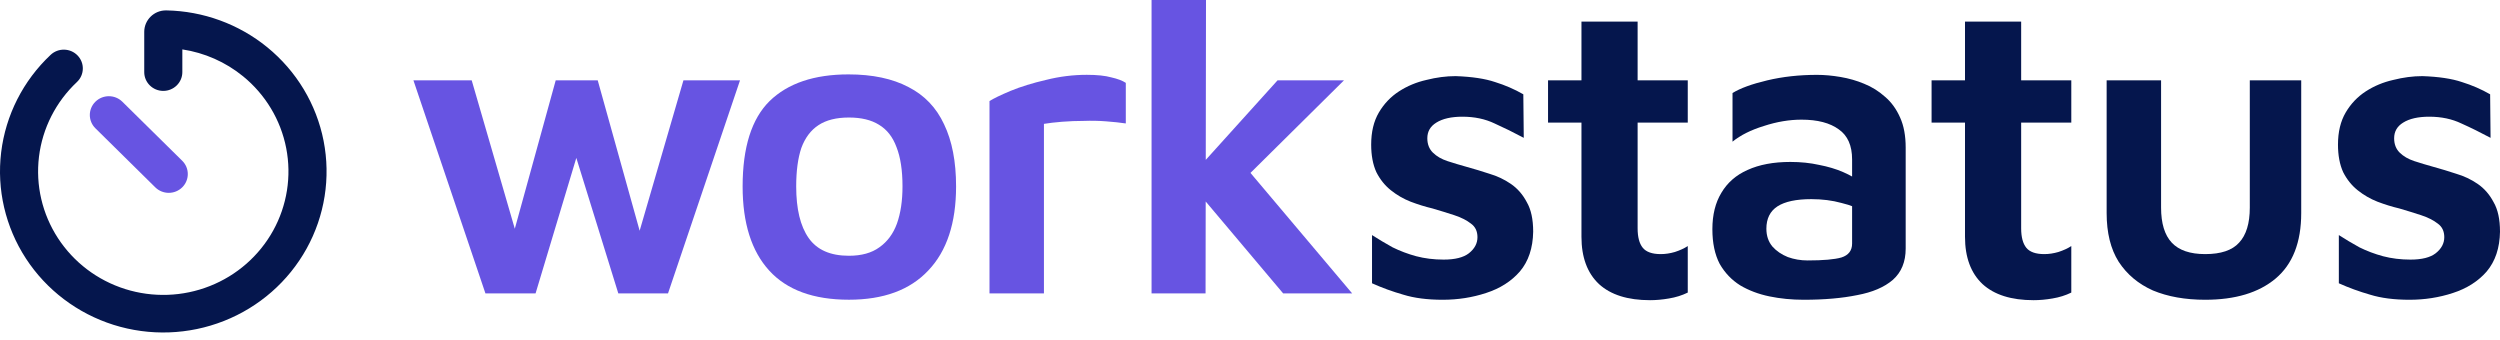
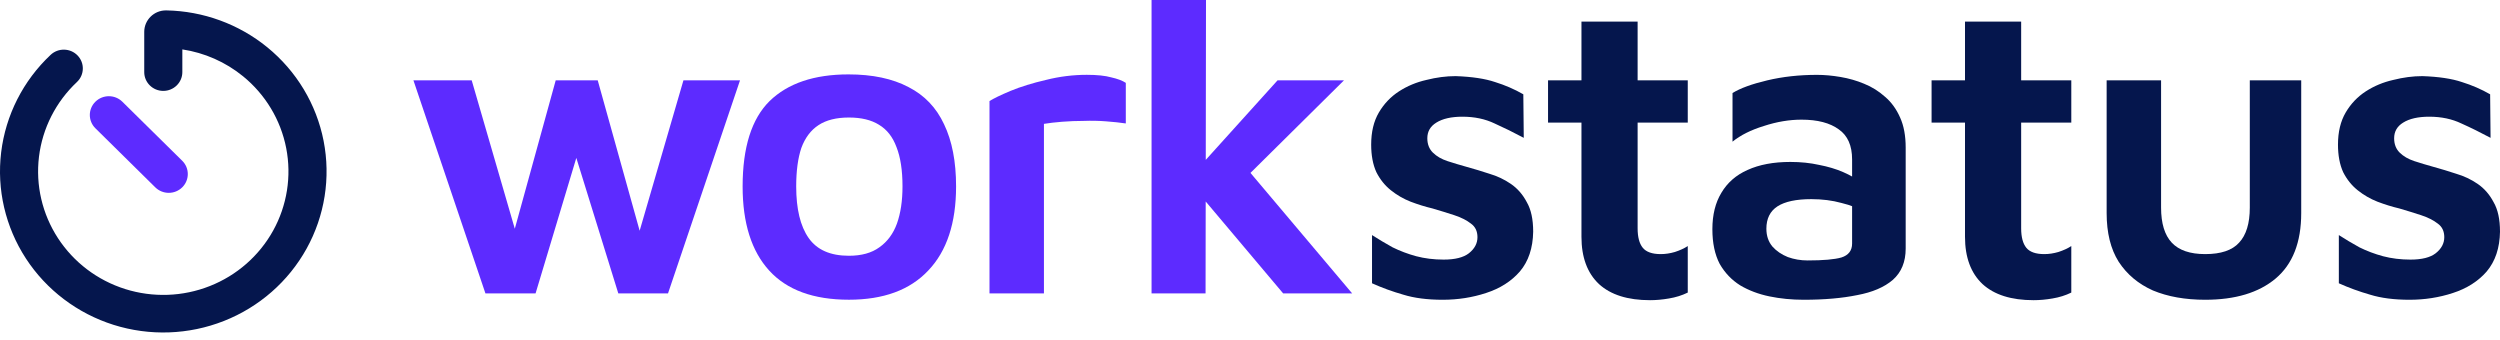
<svg xmlns="http://www.w3.org/2000/svg" width="125" height="17" viewBox="0 0 125 17" fill="none">
  <path d="M72.138 14.988C71.366 14.988 70.709 14.903 70.166 14.734C69.623 14.579 69.102 14.389 68.601 14.164V11.754C68.93 11.965 69.273 12.169 69.63 12.367C70.002 12.55 70.394 12.698 70.809 12.811C71.237 12.923 71.695 12.98 72.18 12.98C72.752 12.98 73.173 12.874 73.445 12.663C73.731 12.437 73.873 12.169 73.873 11.86C73.873 11.564 73.766 11.338 73.552 11.183C73.338 11.014 73.059 10.873 72.716 10.76C72.373 10.648 72.009 10.535 71.623 10.422C71.266 10.338 70.902 10.225 70.53 10.084C70.173 9.943 69.844 9.753 69.544 9.513C69.244 9.274 69.001 8.971 68.816 8.604C68.644 8.224 68.559 7.766 68.559 7.23C68.559 6.596 68.687 6.061 68.944 5.624C69.201 5.187 69.537 4.835 69.952 4.567C70.366 4.299 70.823 4.109 71.323 3.996C71.823 3.87 72.309 3.806 72.78 3.806C73.595 3.834 74.252 3.933 74.752 4.102C75.252 4.257 75.724 4.461 76.166 4.715L76.188 6.892C75.688 6.625 75.202 6.385 74.731 6.174C74.259 5.948 73.723 5.835 73.123 5.835C72.566 5.835 72.13 5.934 71.816 6.131C71.516 6.315 71.366 6.575 71.366 6.913C71.366 7.209 71.459 7.449 71.645 7.632C71.83 7.815 72.073 7.956 72.373 8.055C72.673 8.153 73.002 8.252 73.359 8.351C73.716 8.449 74.088 8.562 74.474 8.689C74.859 8.802 75.216 8.971 75.545 9.196C75.874 9.422 76.138 9.725 76.338 10.105C76.552 10.472 76.659 10.965 76.659 11.585C76.645 12.402 76.424 13.064 75.995 13.572C75.566 14.065 75.002 14.424 74.302 14.65C73.616 14.875 72.895 14.988 72.138 14.988Z" fill="#05164D" />
  <path d="M82.502 15.009C81.388 15.009 80.538 14.741 79.952 14.206C79.366 13.656 79.073 12.867 79.073 11.838V6.131H77.402V4.018H79.073V1.08H81.881V4.018H84.388V6.131H81.881V11.416C81.881 11.852 81.966 12.177 82.138 12.388C82.309 12.599 82.609 12.705 83.038 12.705C83.266 12.705 83.502 12.67 83.745 12.599C84.002 12.515 84.217 12.416 84.388 12.303V14.629C84.102 14.769 83.788 14.868 83.445 14.924C83.117 14.981 82.802 15.009 82.502 15.009Z" fill="#05164D" />
  <path d="M90.184 14.988C89.584 14.988 89.012 14.931 88.469 14.819C87.926 14.706 87.441 14.523 87.012 14.269C86.583 14.001 86.24 13.642 85.983 13.191C85.74 12.726 85.619 12.148 85.619 11.458C85.619 10.739 85.769 10.133 86.069 9.64C86.369 9.133 86.805 8.752 87.376 8.499C87.962 8.231 88.676 8.097 89.519 8.097C90.034 8.097 90.512 8.146 90.955 8.245C91.398 8.33 91.798 8.449 92.155 8.604C92.513 8.759 92.805 8.928 93.034 9.112L93.227 10.612C92.927 10.415 92.541 10.26 92.07 10.147C91.612 10.021 91.112 9.957 90.57 9.957C89.812 9.957 89.248 10.077 88.876 10.316C88.505 10.556 88.319 10.93 88.319 11.437C88.319 11.789 88.419 12.085 88.619 12.325C88.819 12.55 89.076 12.726 89.391 12.853C89.705 12.966 90.034 13.022 90.377 13.022C91.162 13.022 91.727 12.973 92.07 12.874C92.427 12.761 92.605 12.529 92.605 12.177V7.97C92.605 7.28 92.384 6.78 91.941 6.47C91.498 6.145 90.877 5.983 90.076 5.983C89.462 5.983 88.834 6.089 88.191 6.3C87.548 6.498 87.026 6.758 86.626 7.083V4.652C87.012 4.412 87.591 4.201 88.362 4.018C89.134 3.834 89.962 3.743 90.848 3.743C91.219 3.743 91.612 3.778 92.027 3.849C92.441 3.919 92.834 4.032 93.205 4.187C93.591 4.342 93.941 4.56 94.255 4.842C94.57 5.11 94.82 5.455 95.006 5.878C95.191 6.286 95.284 6.787 95.284 7.378V12.43C95.284 13.092 95.07 13.614 94.641 13.994C94.213 14.361 93.62 14.614 92.862 14.755C92.105 14.91 91.212 14.988 90.184 14.988Z" fill="#05164D" />
  <path d="M101.679 15.009C100.565 15.009 99.715 14.741 99.129 14.206C98.543 13.656 98.25 12.867 98.25 11.838V6.131H96.579V4.018H98.25V1.08H101.058V4.018H103.565V6.131H101.058V11.416C101.058 11.852 101.144 12.177 101.315 12.388C101.486 12.599 101.786 12.705 102.215 12.705C102.444 12.705 102.679 12.67 102.922 12.599C103.179 12.515 103.394 12.416 103.565 12.303V14.629C103.279 14.769 102.965 14.868 102.622 14.924C102.294 14.981 101.979 15.009 101.679 15.009Z" fill="#05164D" />
  <path d="M110.261 14.988C109.261 14.988 108.389 14.833 107.646 14.523C106.918 14.199 106.346 13.72 105.932 13.085C105.532 12.451 105.332 11.641 105.332 10.655V4.018H108.054V10.38C108.054 11.169 108.232 11.754 108.589 12.134C108.947 12.515 109.504 12.705 110.261 12.705C111.047 12.705 111.611 12.515 111.954 12.134C112.311 11.754 112.49 11.169 112.49 10.38V4.018H115.061V10.655C115.061 12.12 114.633 13.212 113.776 13.931C112.933 14.636 111.761 14.988 110.261 14.988Z" fill="#05164D" />
  <path d="M120.478 14.988C119.707 14.988 119.049 14.903 118.506 14.734C117.964 14.579 117.442 14.389 116.942 14.164V11.754C117.271 11.965 117.613 12.169 117.971 12.367C118.342 12.55 118.735 12.698 119.149 12.811C119.578 12.923 120.035 12.98 120.521 12.98C121.092 12.98 121.514 12.874 121.785 12.663C122.071 12.437 122.214 12.169 122.214 11.86C122.214 11.564 122.107 11.338 121.893 11.183C121.678 11.014 121.4 10.873 121.057 10.76C120.714 10.648 120.349 10.535 119.964 10.422C119.607 10.338 119.242 10.225 118.871 10.084C118.514 9.943 118.185 9.753 117.885 9.513C117.585 9.274 117.342 8.971 117.156 8.604C116.985 8.224 116.899 7.766 116.899 7.23C116.899 6.596 117.028 6.061 117.285 5.624C117.542 5.187 117.878 4.835 118.292 4.567C118.706 4.299 119.164 4.109 119.664 3.996C120.164 3.87 120.65 3.806 121.121 3.806C121.935 3.834 122.593 3.933 123.093 4.102C123.593 4.257 124.064 4.461 124.507 4.715L124.528 6.892C124.028 6.625 123.543 6.385 123.071 6.174C122.6 5.948 122.064 5.835 121.464 5.835C120.907 5.835 120.471 5.934 120.157 6.131C119.857 6.315 119.707 6.575 119.707 6.913C119.707 7.209 119.799 7.449 119.985 7.632C120.171 7.815 120.414 7.956 120.714 8.055C121.014 8.153 121.342 8.252 121.7 8.351C122.057 8.449 122.428 8.562 122.814 8.689C123.2 8.802 123.557 8.971 123.886 9.196C124.214 9.422 124.478 9.725 124.678 10.105C124.893 10.472 125 10.965 125 11.585C124.986 12.402 124.764 13.064 124.336 13.572C123.907 14.065 123.343 14.424 122.643 14.65C121.957 14.875 121.235 14.988 120.478 14.988Z" fill="#05164D" />
-   <path d="M24.271 14.669L20.671 4.016H23.585L26.157 12.873L25.321 12.957L27.786 4.016H29.886L32.308 12.704H31.643L34.172 4.016H37.001L33.401 14.669H30.915L28.557 7.06L29.029 7.187L26.779 14.669H24.271Z" fill="#6754E2" />
-   <path d="M42.446 14.986C40.675 14.986 39.346 14.5 38.46 13.528C37.574 12.556 37.131 11.154 37.131 9.322C37.131 7.363 37.581 5.94 38.481 5.052C39.396 4.164 40.71 3.72 42.425 3.72C43.625 3.72 44.625 3.932 45.425 4.354C46.225 4.763 46.818 5.383 47.204 6.215C47.604 7.046 47.804 8.082 47.804 9.322C47.804 11.154 47.34 12.556 46.411 13.528C45.496 14.5 44.175 14.986 42.446 14.986ZM42.446 12.788C43.075 12.788 43.582 12.647 43.968 12.366C44.368 12.084 44.661 11.689 44.846 11.182C45.032 10.66 45.125 10.04 45.125 9.322C45.125 8.518 45.025 7.863 44.825 7.356C44.639 6.849 44.346 6.475 43.946 6.236C43.561 5.996 43.061 5.876 42.446 5.876C41.818 5.876 41.31 6.003 40.925 6.257C40.539 6.51 40.253 6.891 40.067 7.398C39.896 7.905 39.81 8.547 39.81 9.322C39.81 10.449 40.017 11.309 40.432 11.9C40.846 12.492 41.518 12.788 42.446 12.788Z" fill="#6754E2" />
-   <path d="M49.475 14.669V5.052C49.675 4.925 50.025 4.756 50.525 4.545C51.04 4.333 51.633 4.15 52.304 3.995C52.975 3.826 53.654 3.741 54.34 3.741C54.854 3.741 55.261 3.784 55.562 3.868C55.876 3.939 56.119 4.03 56.29 4.143V6.172C56.004 6.13 55.676 6.095 55.304 6.067C54.947 6.038 54.576 6.031 54.19 6.045C53.819 6.045 53.454 6.06 53.097 6.088C52.754 6.116 52.454 6.151 52.197 6.193V14.669H49.475Z" fill="#6754E2" />
-   <path d="M59.7 8.645L63.879 4.016H67.2L61.093 10.062L59.7 8.645ZM60.278 14.669H57.578V0H60.3L60.278 14.669ZM61.65 7.61L67.607 14.669H64.157L59.721 9.406L61.65 7.61Z" fill="#6754E2" />
+   <path d="M24.271 14.669L20.671 4.016H23.585L26.157 12.873L25.321 12.957L27.786 4.016H29.886L32.308 12.704H31.643L34.172 4.016H37.001L33.401 14.669H30.915L28.557 7.06L29.029 7.187L26.779 14.669H24.271Z" fill="#5D2BFF" />
+   <path d="M42.446 14.986C40.675 14.986 39.346 14.5 38.46 13.528C37.574 12.556 37.131 11.154 37.131 9.322C37.131 7.363 37.581 5.94 38.481 5.052C39.396 4.164 40.71 3.72 42.425 3.72C43.625 3.72 44.625 3.932 45.425 4.354C46.225 4.763 46.818 5.383 47.204 6.215C47.604 7.046 47.804 8.082 47.804 9.322C47.804 11.154 47.34 12.556 46.411 13.528C45.496 14.5 44.175 14.986 42.446 14.986ZM42.446 12.788C43.075 12.788 43.582 12.647 43.968 12.366C44.368 12.084 44.661 11.689 44.846 11.182C45.032 10.66 45.125 10.04 45.125 9.322C45.125 8.518 45.025 7.863 44.825 7.356C44.639 6.849 44.346 6.475 43.946 6.236C43.561 5.996 43.061 5.876 42.446 5.876C41.818 5.876 41.31 6.003 40.925 6.257C40.539 6.51 40.253 6.891 40.067 7.398C39.896 7.905 39.81 8.547 39.81 9.322C39.81 10.449 40.017 11.309 40.432 11.9C40.846 12.492 41.518 12.788 42.446 12.788Z" fill="#5D2BFF" />
+   <path d="M49.475 14.669V5.052C49.675 4.925 50.025 4.756 50.525 4.545C51.04 4.333 51.633 4.15 52.304 3.995C52.975 3.826 53.654 3.741 54.34 3.741C54.854 3.741 55.261 3.784 55.562 3.868C55.876 3.939 56.119 4.03 56.29 4.143V6.172C56.004 6.13 55.676 6.095 55.304 6.067C54.947 6.038 54.576 6.031 54.19 6.045C53.819 6.045 53.454 6.06 53.097 6.088C52.754 6.116 52.454 6.151 52.197 6.193V14.669H49.475Z" fill="#5D2BFF" />
+   <path d="M59.7 8.645L63.879 4.016H67.2L61.093 10.062L59.7 8.645ZM60.278 14.669H57.578V0H60.3L60.278 14.669ZM61.65 7.61L67.607 14.669H64.157L59.721 9.406L61.65 7.61Z" fill="#5D2BFF" />
  <path fill-rule="evenodd" clip-rule="evenodd" d="M1.949 7.837C1.776 9.262 2.112 10.701 2.898 11.908C3.684 13.115 4.872 14.015 6.257 14.452C7.643 14.889 9.139 14.837 10.49 14.303C11.84 13.771 12.96 12.79 13.657 11.531C14.354 10.272 14.585 8.812 14.31 7.404C14.035 5.995 13.271 4.724 12.149 3.811C11.275 3.099 10.226 2.638 9.117 2.47L9.117 3.606C9.117 4.124 8.69 4.545 8.164 4.545C7.638 4.545 7.212 4.124 7.212 3.606L7.212 1.592C7.212 1.004 7.698 0.509 8.318 0.52C10.161 0.554 11.939 1.203 13.362 2.362C14.825 3.554 15.822 5.21 16.181 7.048C16.54 8.886 16.239 10.789 15.329 12.432C14.42 14.074 12.959 15.353 11.197 16.048C9.436 16.743 7.484 16.812 5.677 16.242C3.87 15.671 2.32 14.498 1.295 12.924C0.27 11.349 -0.168 9.472 0.058 7.614C0.284 5.755 1.158 4.033 2.532 2.742C2.913 2.384 3.516 2.398 3.879 2.774C4.241 3.149 4.227 3.744 3.846 4.102C2.793 5.092 2.122 6.413 1.949 7.837Z" fill="#05164D" />
-   <path fill-rule="evenodd" clip-rule="evenodd" d="M4.77 5.086C5.142 4.719 5.745 4.719 6.117 5.086L9.111 8.038C9.483 8.405 9.483 9 9.111 9.367C8.739 9.734 8.136 9.734 7.764 9.367L4.77 6.414C4.398 6.047 4.398 5.452 4.77 5.086Z" fill="#6754E2" />
+   <path fill-rule="evenodd" clip-rule="evenodd" d="M4.77 5.086C5.142 4.719 5.745 4.719 6.117 5.086L9.111 8.038C9.483 8.405 9.483 9 9.111 9.367C8.739 9.734 8.136 9.734 7.764 9.367L4.77 6.414C4.398 6.047 4.398 5.452 4.77 5.086Z" fill="#5D2BFF" />
</svg>
